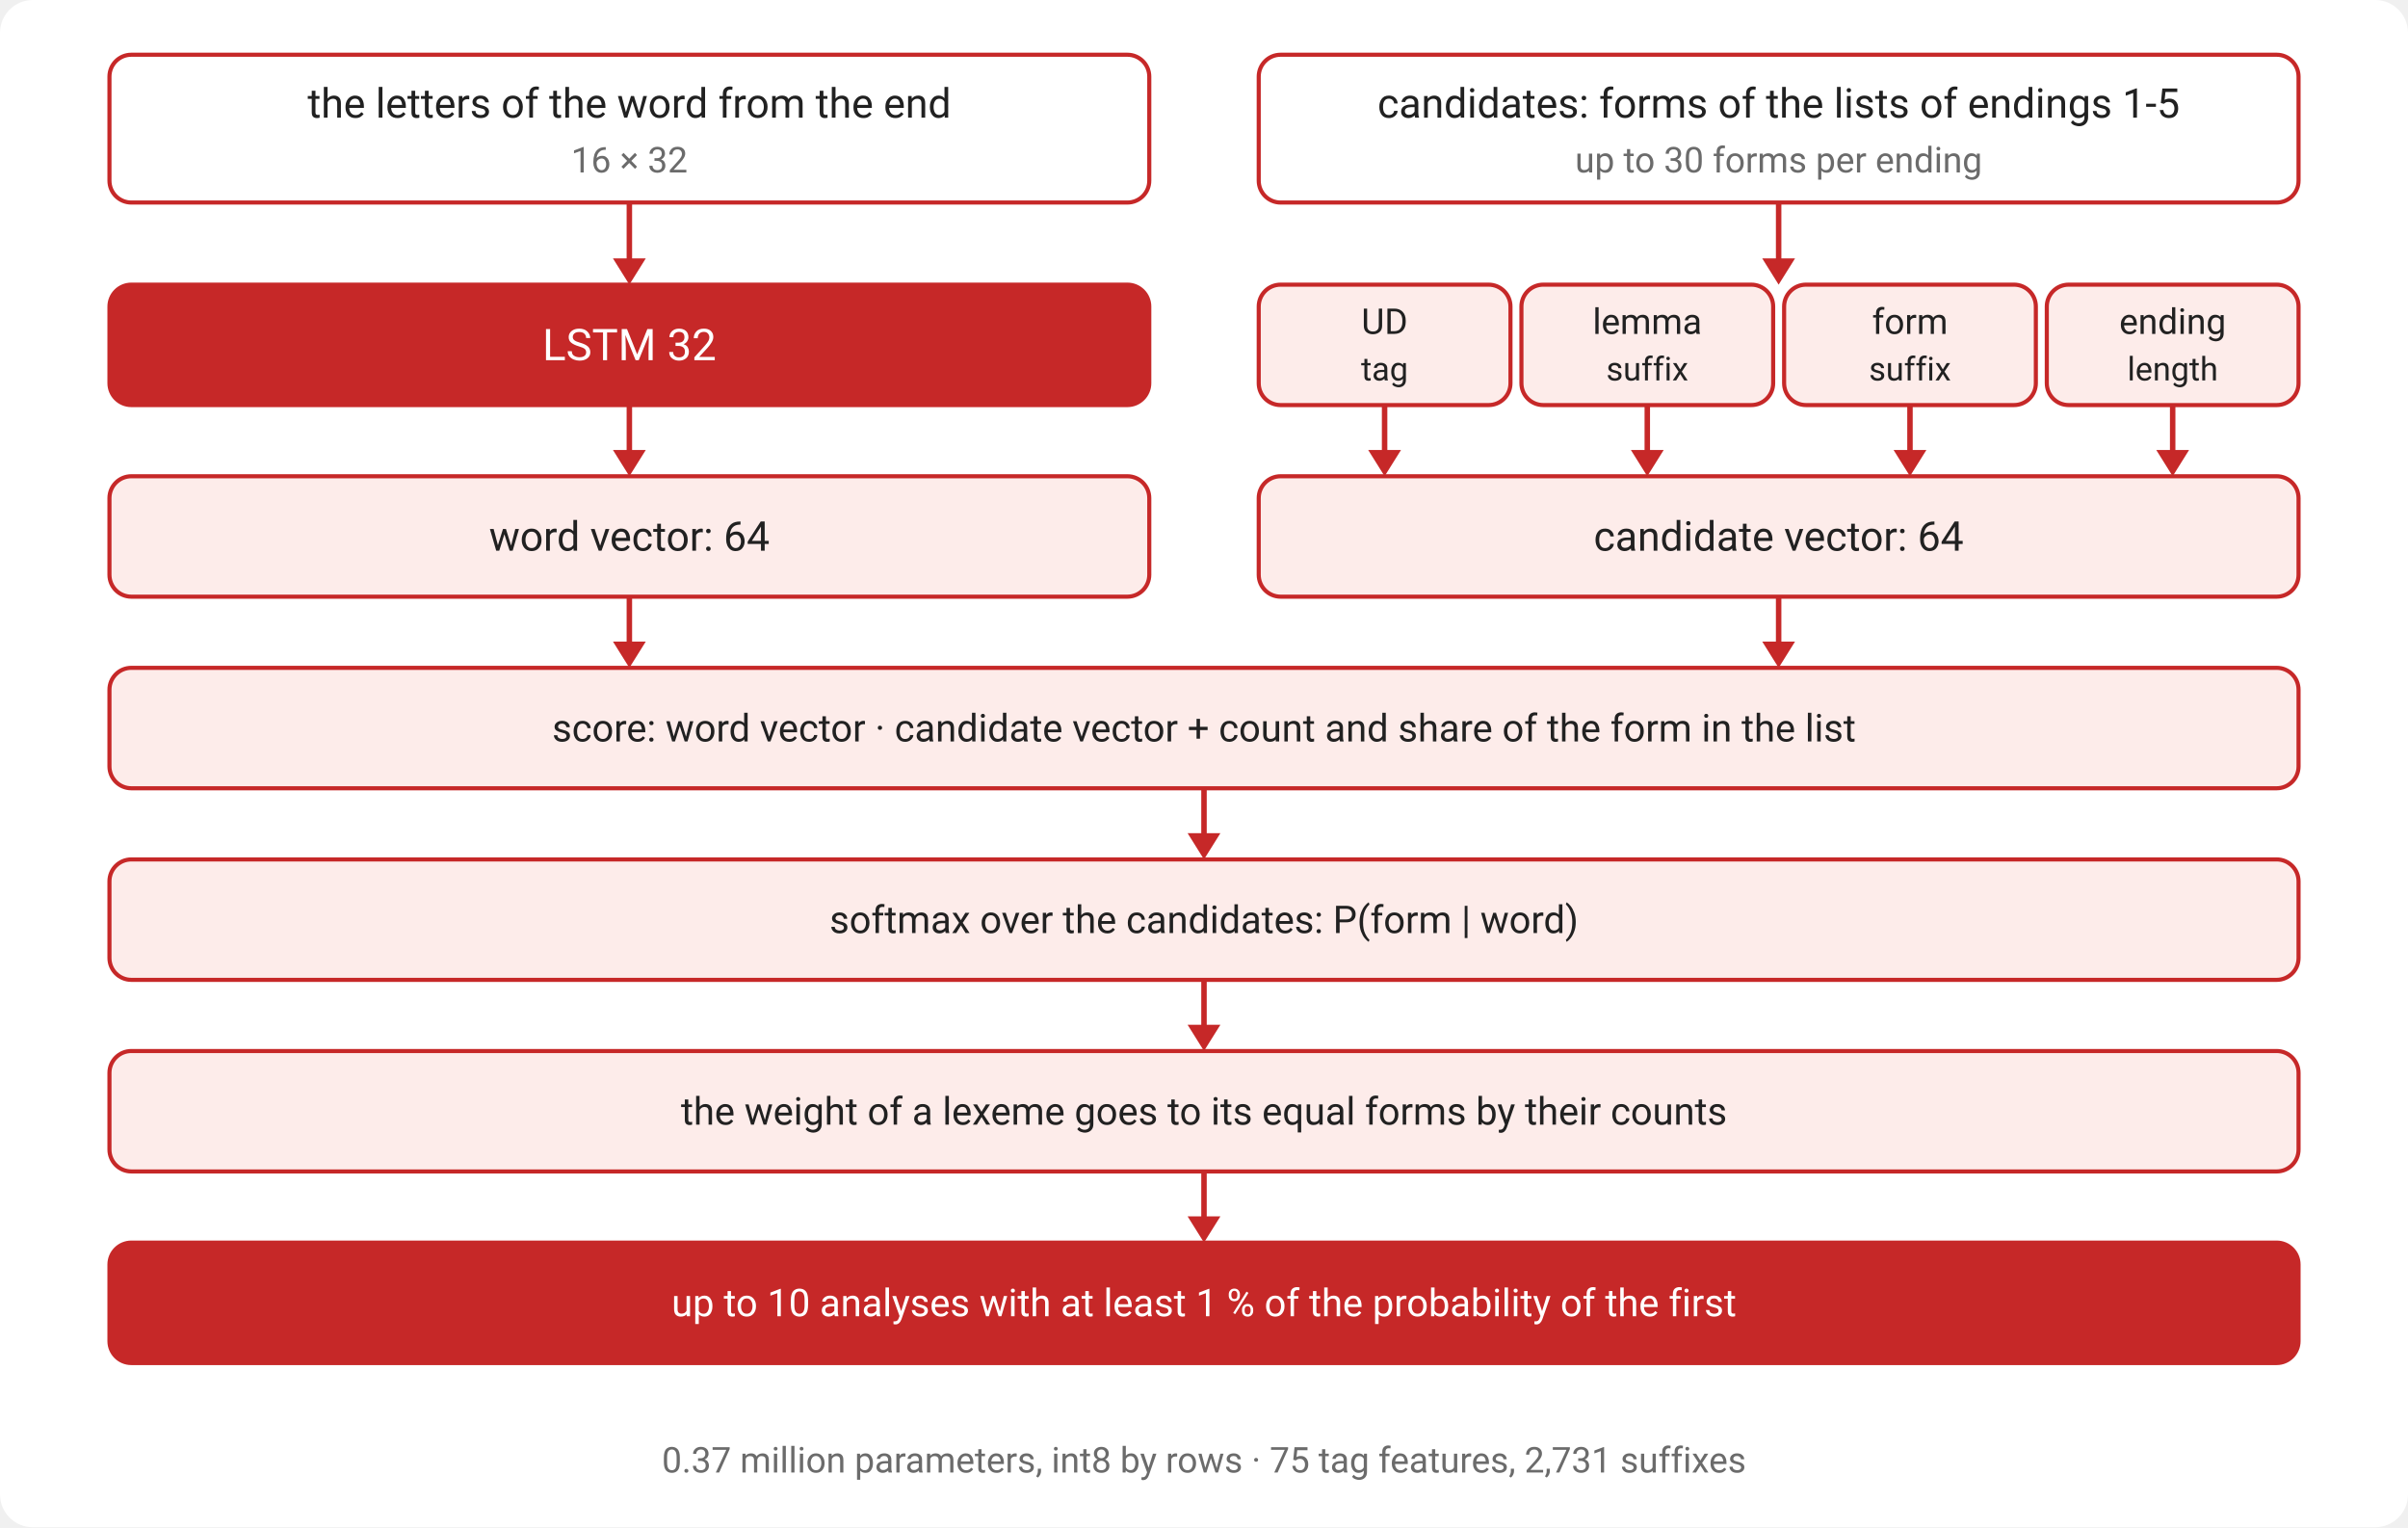
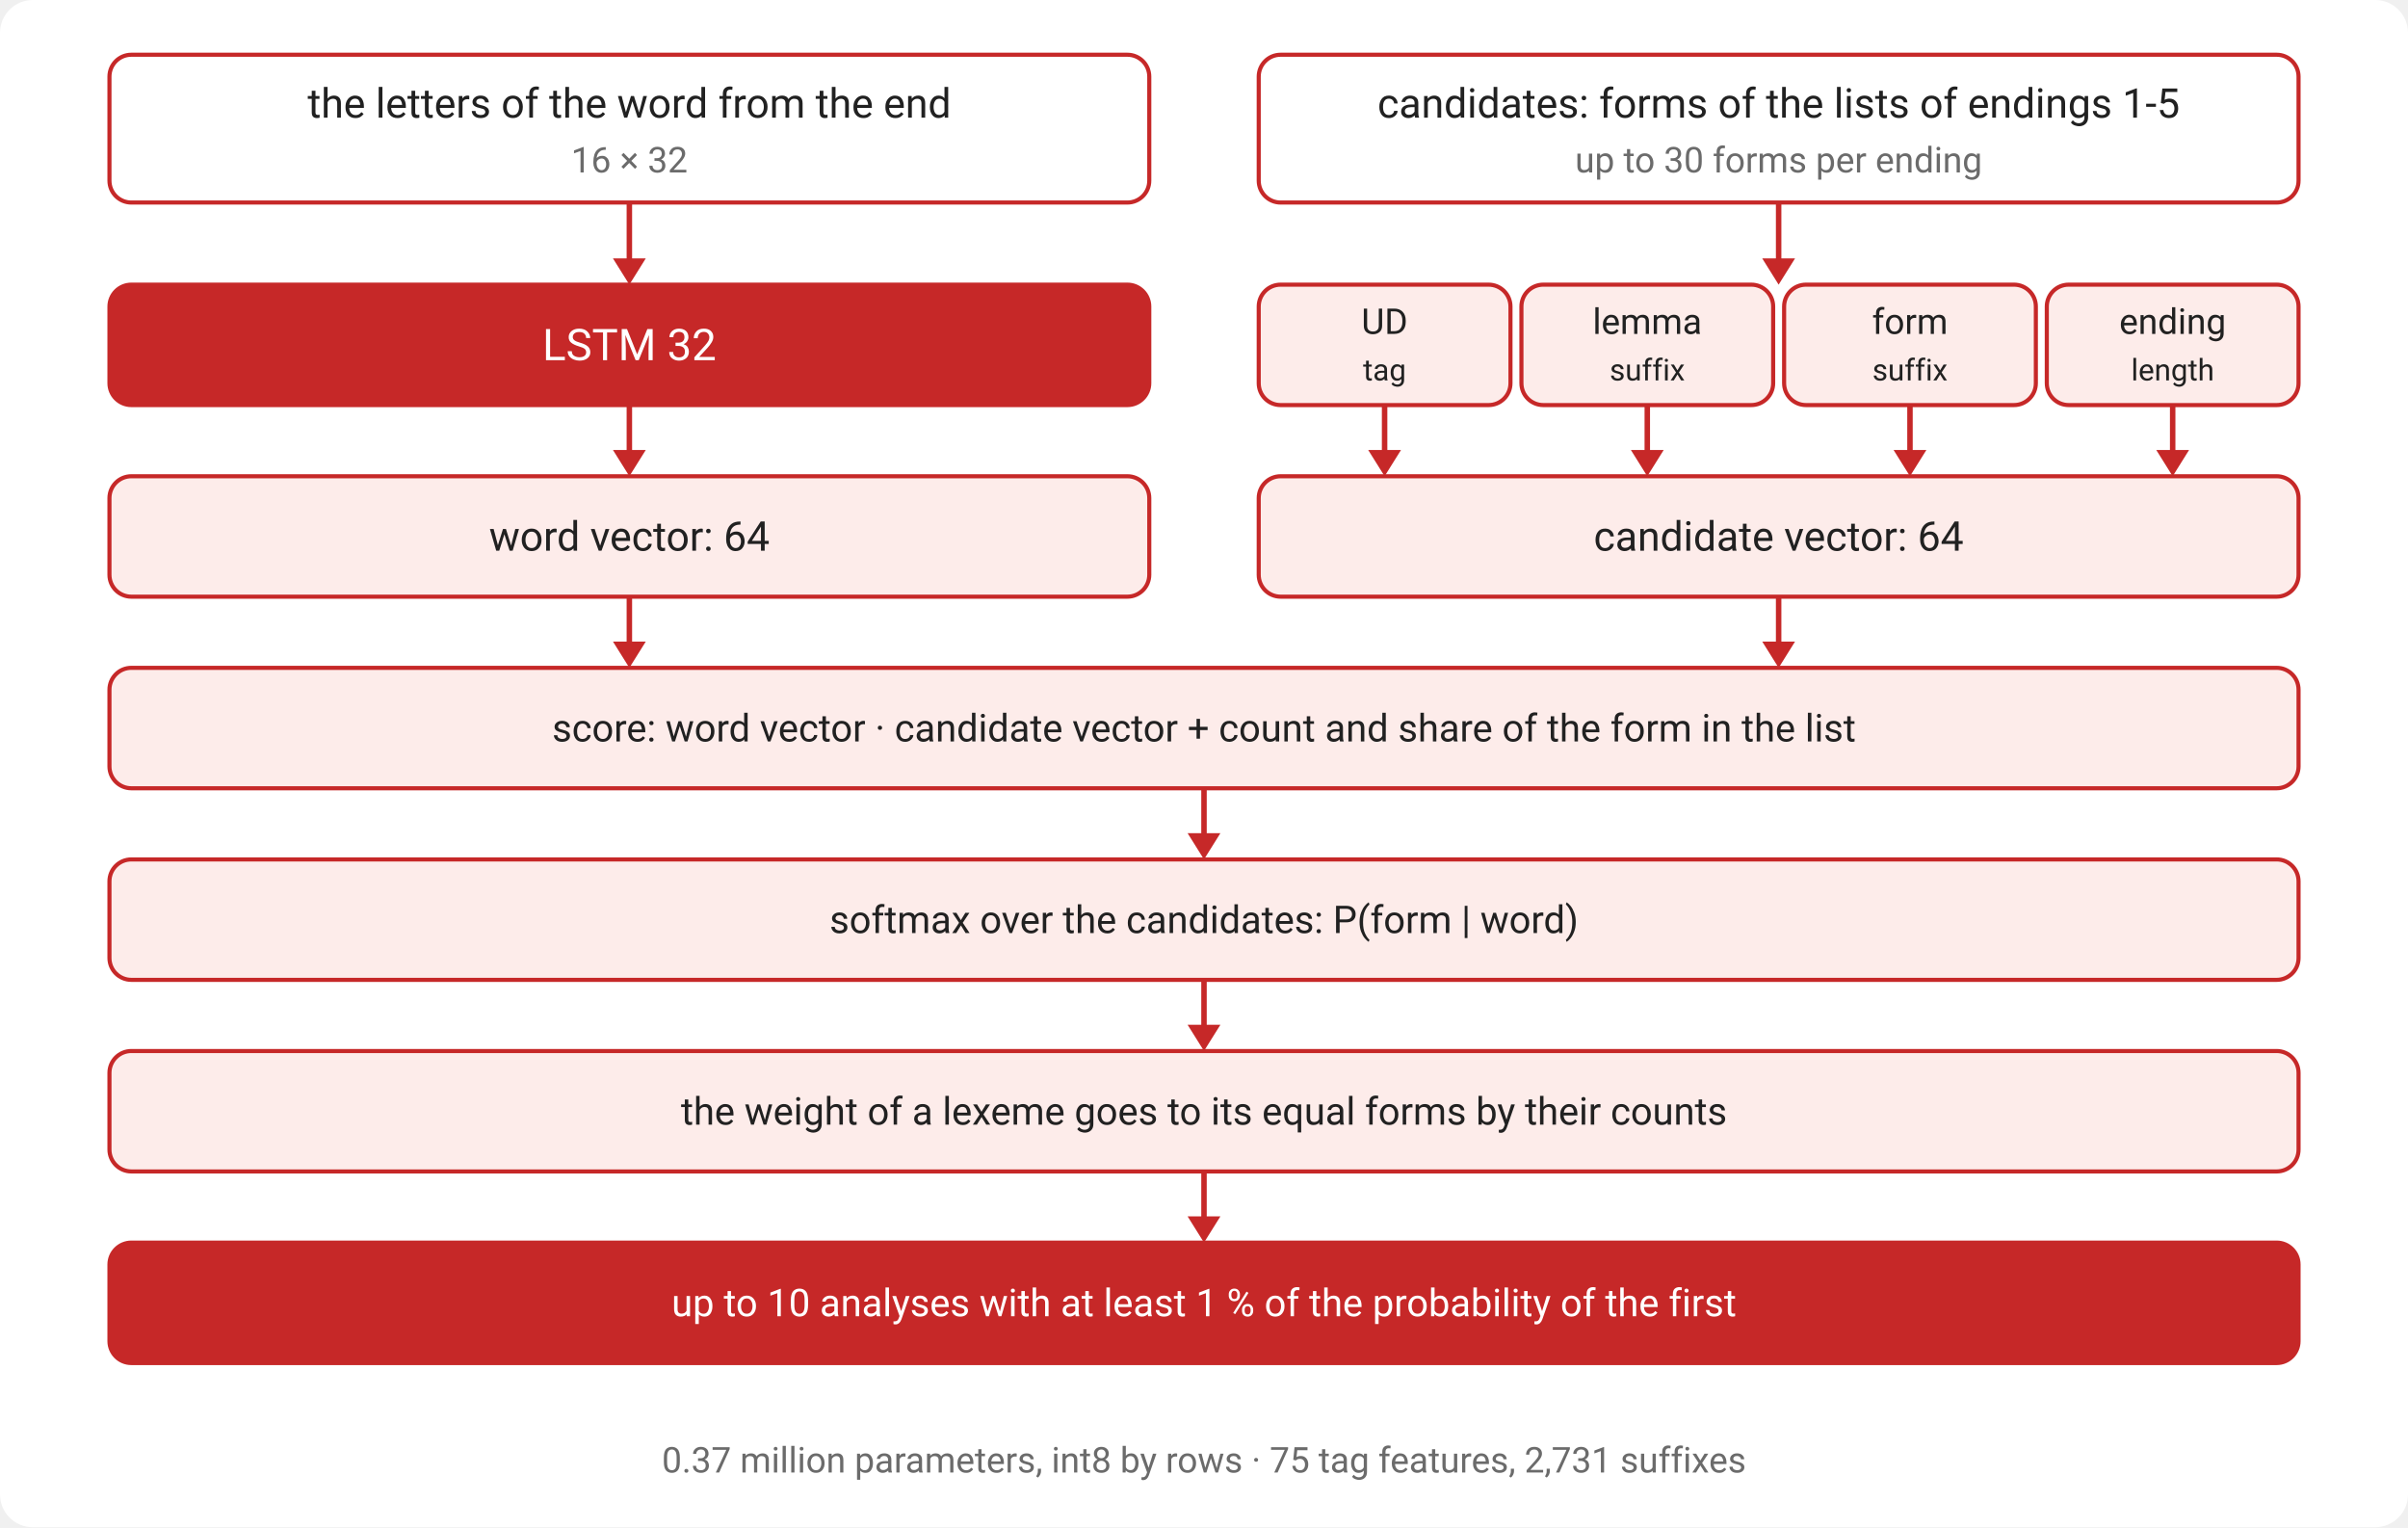
<svg xmlns="http://www.w3.org/2000/svg" viewBox="0 0 880 558" width="880" height="558" font-family="Roboto, Source Sans Pro, Arial, sans-serif" role="img">
  <rect width="880" height="558" rx="12" fill="white" />
  <rect x="40.0" y="20.0" width="380.0" height="54.0" rx="8" fill="white" stroke="#c62828" stroke-width="1.5" />
  <text x="230.0" y="52.2" font-size="15" fill="#212121" text-anchor="middle" />
  <text x="230.0" y="43.0" font-size="15" fill="#212121" text-anchor="middle">the letters of the word from the end</text>
  <text x="230.0" y="63.0" font-size="13" fill="#6b6b6b" text-anchor="middle">16 × 32</text>
  <path d="M230.0 74.0L230.0 95.0" stroke="#c62828" stroke-width="2" />
  <path d="M224.0 94.4L236.0 94.4L230.0 104.0Z" fill="#c62828" />
  <rect x="460.0" y="20.0" width="380.0" height="54.0" rx="8" fill="white" stroke="#c62828" stroke-width="1.5" />
  <text x="650.0" y="52.2" font-size="15" fill="#212121" text-anchor="middle" />
  <text x="650.0" y="43.0" font-size="15" fill="#212121" text-anchor="middle">candidates: forms of the lists of endings 1-5</text>
  <text x="650.0" y="63.0" font-size="13" fill="#6b6b6b" text-anchor="middle">up to 30 forms per ending</text>
  <path d="M650.0 74.0L650.0 95.0" stroke="#c62828" stroke-width="2" />
  <path d="M644.0 94.4L656.0 94.4L650.0 104.0Z" fill="#c62828" />
  <rect x="40.0" y="104.0" width="380.0" height="44.0" rx="8" fill="#c62828" stroke="#c62828" stroke-width="1.5" />
  <text x="230.0" y="131.6" font-size="16" fill="white" text-anchor="middle">LSTM 32</text>
  <rect x="460.0" y="104.0" width="92.0" height="44.0" rx="8" fill="#fdecea" stroke="#c62828" stroke-width="1.5" />
  <text x="506.0" y="131.2" font-size="15" fill="#212121" text-anchor="middle" />
  <text x="506.0" y="122.0" font-size="13" fill="#212121" text-anchor="middle">UD</text>
-   <text x="506.0" y="139.0" font-size="12" fill="#212121" text-anchor="middle">tag</text>
+   <text x="506.0" y="139.0" font-size="11" fill="#212121" text-anchor="middle">tag</text>
  <path d="M506.0 148.0L506.0 165.0" stroke="#c62828" stroke-width="2" />
  <path d="M500.0 164.4L512.0 164.4L506.0 174.0Z" fill="#c62828" />
  <rect x="556.0" y="104.0" width="92.0" height="44.0" rx="8" fill="#fdecea" stroke="#c62828" stroke-width="1.5" />
  <text x="602.0" y="131.2" font-size="15" fill="#212121" text-anchor="middle" />
  <text x="602.0" y="122.0" font-size="13" fill="#212121" text-anchor="middle">lemma</text>
-   <text x="602.0" y="139.0" font-size="12" fill="#212121" text-anchor="middle">suffix</text>
+   <text x="602.0" y="139.0" font-size="11" fill="#212121" text-anchor="middle">suffix</text>
  <path d="M602.0 148.0L602.0 165.0" stroke="#c62828" stroke-width="2" />
  <path d="M596.0 164.4L608.0 164.4L602.0 174.0Z" fill="#c62828" />
  <rect x="652.0" y="104.0" width="92.0" height="44.0" rx="8" fill="#fdecea" stroke="#c62828" stroke-width="1.5" />
  <text x="698.0" y="131.2" font-size="15" fill="#212121" text-anchor="middle" />
  <text x="698.0" y="122.0" font-size="13" fill="#212121" text-anchor="middle">form</text>
-   <text x="698.0" y="139.0" font-size="12" fill="#212121" text-anchor="middle">suffix</text>
+   <text x="698.0" y="139.0" font-size="11" fill="#212121" text-anchor="middle">suffix</text>
  <path d="M698.0 148.0L698.0 165.0" stroke="#c62828" stroke-width="2" />
  <path d="M692.0 164.4L704.0 164.4L698.0 174.0Z" fill="#c62828" />
  <rect x="748.0" y="104.0" width="92.0" height="44.0" rx="8" fill="#fdecea" stroke="#c62828" stroke-width="1.5" />
  <text x="794.0" y="131.2" font-size="15" fill="#212121" text-anchor="middle" />
  <text x="794.0" y="122.0" font-size="13" fill="#212121" text-anchor="middle">ending</text>
-   <text x="794.0" y="139.0" font-size="12" fill="#212121" text-anchor="middle">length</text>
+   <text x="794.0" y="139.0" font-size="11" fill="#212121" text-anchor="middle">length</text>
  <path d="M794.0 148.0L794.0 165.0" stroke="#c62828" stroke-width="2" />
  <path d="M788.0 164.4L800.0 164.4L794.0 174.0Z" fill="#c62828" />
  <path d="M230.0 148.0L230.0 165.0" stroke="#c62828" stroke-width="2" />
  <path d="M224.0 164.4L236.0 164.4L230.0 174.0Z" fill="#c62828" />
  <rect x="40.0" y="174.0" width="380.0" height="44.0" rx="8" fill="#fdecea" stroke="#c62828" stroke-width="1.5" />
  <text x="230.0" y="201.2" font-size="15" fill="#212121" text-anchor="middle">word vector: 64</text>
  <rect x="460.0" y="174.0" width="380.0" height="44.0" rx="8" fill="#fdecea" stroke="#c62828" stroke-width="1.5" />
  <text x="650.0" y="201.2" font-size="15" fill="#212121" text-anchor="middle">candidate vector: 64</text>
  <path d="M230.0 218.0L230.0 235.0" stroke="#c62828" stroke-width="2" />
  <path d="M224.0 234.4L236.0 234.4L230.0 244.0Z" fill="#c62828" />
  <path d="M650.0 218.0L650.0 235.0" stroke="#c62828" stroke-width="2" />
  <path d="M644.0 234.4L656.0 234.4L650.0 244.0Z" fill="#c62828" />
  <rect x="40.0" y="244.0" width="800.0" height="44.0" rx="8" fill="#fdecea" stroke="#c62828" stroke-width="1.5" />
  <text x="440.0" y="270.9" font-size="14" fill="#212121" text-anchor="middle">score: word vector · candidate vector + count and share of the form in the list</text>
  <path d="M440.0 288.0L440.0 305.0" stroke="#c62828" stroke-width="2" />
  <path d="M434.0 304.4L446.0 304.4L440.0 314.0Z" fill="#c62828" />
  <rect x="40.0" y="314.0" width="800.0" height="44.0" rx="8" fill="#fdecea" stroke="#c62828" stroke-width="1.5" />
  <text x="440.0" y="340.9" font-size="14" fill="#212121" text-anchor="middle">softmax over the candidates: P(form | word)</text>
  <path d="M440.0 358.0L440.0 375.0" stroke="#c62828" stroke-width="2" />
  <path d="M434.0 374.4L446.0 374.4L440.0 384.0Z" fill="#c62828" />
  <rect x="40.0" y="384.0" width="800.0" height="44.0" rx="8" fill="#fdecea" stroke="#c62828" stroke-width="1.5" />
  <text x="440.0" y="410.9" font-size="14" fill="#212121" text-anchor="middle">the weight of a lexeme goes to its equal forms by their counts</text>
  <path d="M440.0 428.0L440.0 445.0" stroke="#c62828" stroke-width="2" />
  <path d="M434.0 444.4L446.0 444.4L440.0 454.0Z" fill="#c62828" />
  <rect x="40.0" y="454.0" width="800.0" height="44.0" rx="8" fill="#c62828" stroke="#c62828" stroke-width="1.5" />
  <text x="440.0" y="480.9" font-size="14" fill="white" text-anchor="middle">up to 10 analyses with at least 1 % of the probability of the first</text>
  <text x="440.0" y="538.0" font-size="13" fill="#6b6b6b" text-anchor="middle">0.37 million parameters, int8 by rows · 75 tag features, 2,731 suffixes</text>
</svg>
